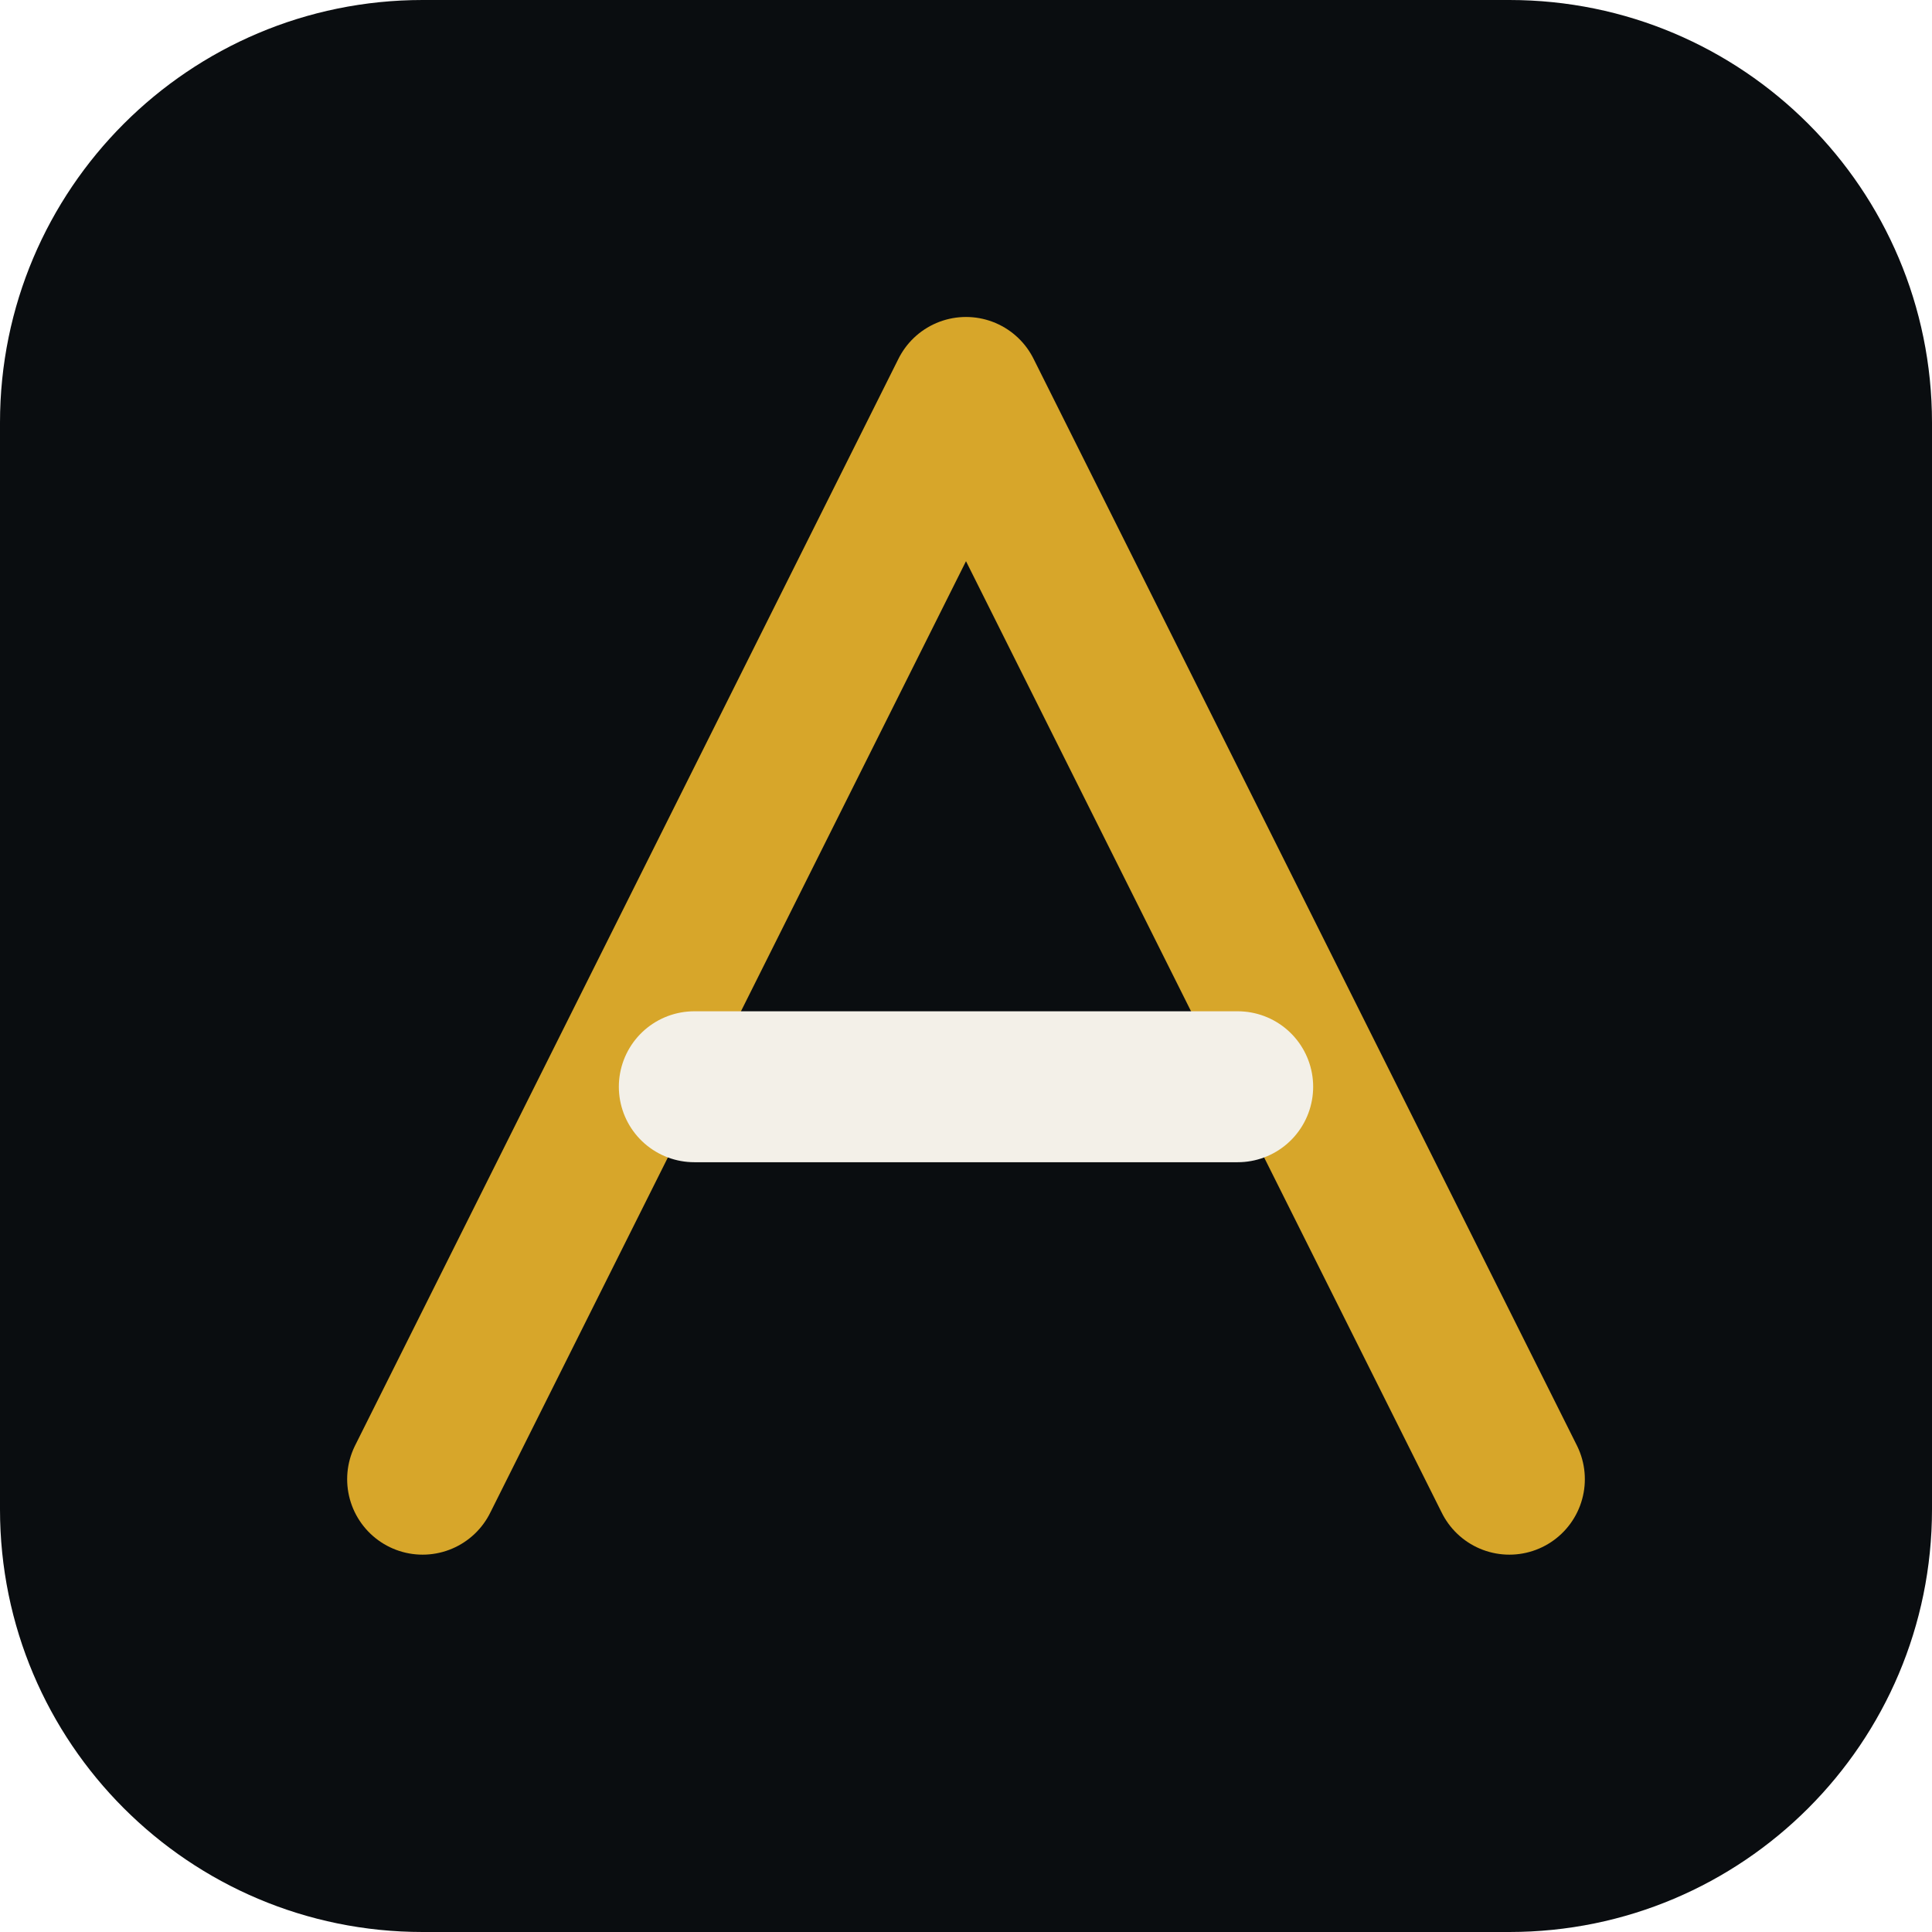
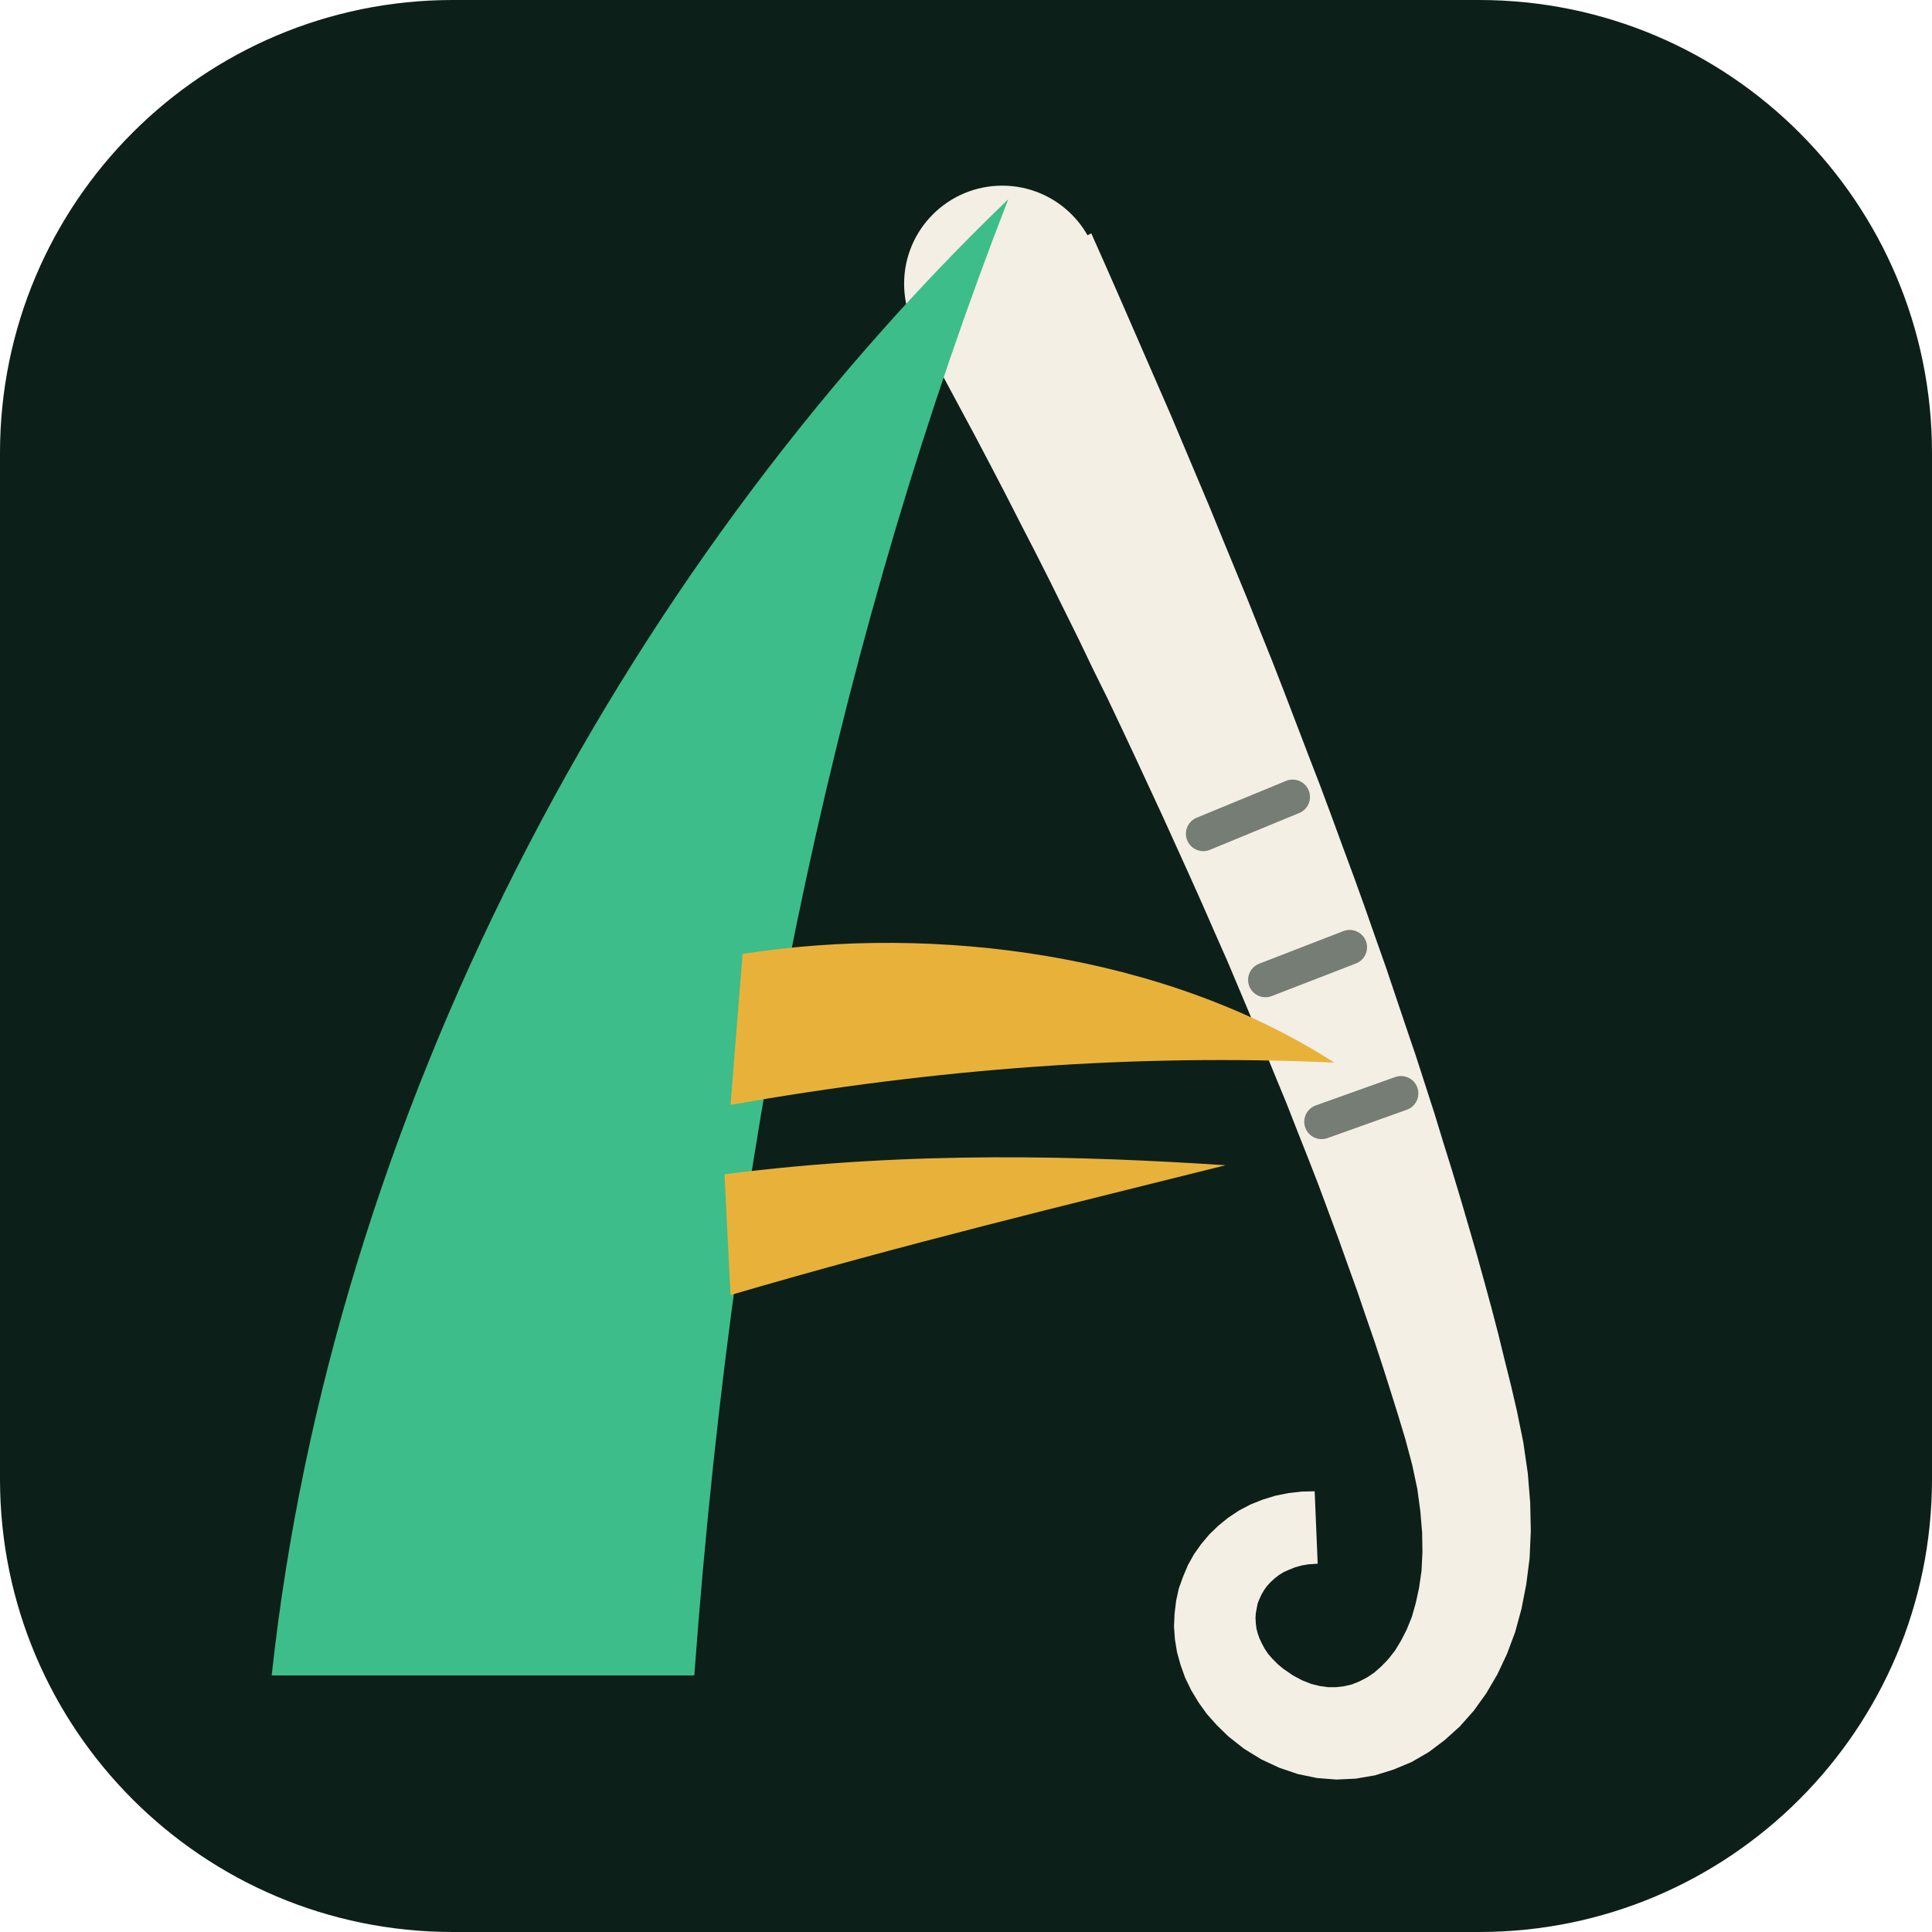
- <svg xmlns="http://www.w3.org/2000/svg" viewBox="0 0 512 512">
-   <rect width="512" height="512" rx="112" fill="#0a0d10" />
-   <path d="M112 392L256 104l144 288" fill="none" stroke="#d7a62a" stroke-width="40" stroke-linecap="round" stroke-linejoin="round" />
-   <path d="M184 288h144" stroke="#f3f0e8" stroke-width="40" stroke-linecap="round" />
+ <svg xmlns="http://www.w3.org/2000/svg" viewBox="0 0 64 64">
+   <rect width="64" height="64" rx="15" fill="#0d1f19" />
+   <path d="M30.25 10.67 L30.77 11.60 L31.28 12.54 L31.79 13.49 L32.30 14.44 L32.80 15.39 L33.30 16.35 L33.79 17.31 L34.29 18.28 L34.78 19.25 L35.26 20.22 L35.74 21.19 L36.21 22.17 L36.69 23.14 L37.15 24.11 L37.61 25.09 L38.06 26.06 L38.51 27.03 L38.95 28.00 L39.39 28.97 L39.82 29.93 L40.24 30.89 L40.66 31.84 L41.06 32.79 L41.46 33.74 L41.85 34.68 L42.23 35.61 L42.61 36.53 L42.97 37.45 L43.33 38.36 L43.68 39.26 L44.01 40.15 L44.34 41.04 L44.65 41.91 L44.96 42.77 L45.25 43.62 L45.54 44.46 L45.81 45.28 L46.07 46.10 L46.32 46.90 L46.55 47.66 L46.78 48.52 L46.95 49.32 L47.05 50.06 L47.11 50.77 L47.12 51.42 L47.09 52.03 L47.01 52.59 L46.90 53.10 L46.77 53.56 L46.60 53.98 L46.41 54.35 L46.21 54.68 L45.99 54.96 L45.76 55.20 L45.52 55.41 L45.28 55.57 L45.03 55.70 L44.78 55.80 L44.52 55.86 L44.26 55.89 L43.99 55.89 L43.71 55.85 L43.43 55.78 L43.13 55.66 L42.83 55.50 L42.51 55.28 L42.33 55.13 L42.16 54.96 L42.01 54.79 L41.89 54.61 L41.80 54.44 L41.72 54.27 L41.66 54.10 L41.62 53.94 L41.60 53.77 L41.59 53.60 L41.60 53.44 L41.63 53.28 L41.66 53.12 L41.72 52.97 L41.79 52.82 L41.87 52.68 L41.97 52.54 L42.09 52.41 L42.22 52.29 L42.36 52.18 L42.52 52.08 L42.70 52.00 L42.90 51.92 L43.11 51.86 L43.34 51.82 L43.65 51.80 L43.55 49.40 L43.13 49.41 L42.68 49.46 L42.24 49.55 L41.82 49.68 L41.42 49.84 L41.04 50.04 L40.68 50.28 L40.36 50.54 L40.06 50.83 L39.79 51.15 L39.55 51.49 L39.35 51.85 L39.19 52.23 L39.05 52.62 L38.96 53.03 L38.91 53.45 L38.89 53.87 L38.92 54.30 L38.99 54.73 L39.11 55.16 L39.26 55.58 L39.46 55.99 L39.70 56.39 L39.98 56.78 L40.31 57.15 L40.69 57.52 L41.21 57.93 L41.78 58.28 L42.38 58.56 L43.00 58.77 L43.63 58.90 L44.27 58.95 L44.91 58.92 L45.55 58.81 L46.16 58.62 L46.76 58.37 L47.33 58.04 L47.86 57.64 L48.36 57.19 L48.82 56.67 L49.23 56.10 L49.60 55.47 L49.92 54.79 L50.19 54.07 L50.40 53.30 L50.56 52.48 L50.67 51.62 L50.71 50.72 L50.69 49.78 L50.61 48.80 L50.46 47.77 L50.25 46.74 L50.05 45.88 L49.84 45.04 L49.63 44.18 L49.40 43.30 L49.16 42.42 L48.91 41.52 L48.65 40.62 L48.38 39.70 L48.10 38.77 L47.81 37.84 L47.52 36.89 L47.21 35.93 L46.90 34.97 L46.57 34.00 L46.24 33.02 L45.91 32.04 L45.56 31.05 L45.21 30.05 L44.85 29.05 L44.48 28.05 L44.11 27.04 L43.73 26.02 L43.34 25.01 L42.95 23.99 L42.56 22.97 L42.16 21.94 L41.75 20.92 L41.34 19.89 L40.92 18.87 L40.50 17.85 L40.08 16.82 L39.65 15.80 L39.22 14.78 L38.79 13.76 L38.35 12.75 L37.91 11.74 L37.47 10.73 L37.03 9.72 L36.59 8.72 L36.15 7.73 Z" fill="#f3efe4" />
+   <circle cx="33.2" cy="9.4" r="3.25" fill="#f3efe4" />
+   <path d="M42.82 26.40 L39.86 27.62 M44.71 31.38 L41.92 32.46 M46.41 36.22 L43.78 37.16" stroke="#0d1f19" stroke-width="1.15" stroke-linecap="round" opacity="0.55" />
+   <path d="M9 55.5 C 11 37, 20.5 19, 33.4 6.6 C 28 20.5, 24.4 36.5, 23 55.5 Z" fill="#3dbd8a" />
+   <path d="M24.6 31.6 C 31 30.6, 38.6 31.6, 44.2 35.2 C 37.6 34.9, 31 35.4, 24.2 36.6 Z" fill="#e8b23a" />
+   <path d="M24 38.9 C 30.2 38.1, 36 38.3, 40.6 38.6 C 35.4 39.9, 30 41.2, 24.2 42.9 Z" fill="#e8b23a" />
</svg>
